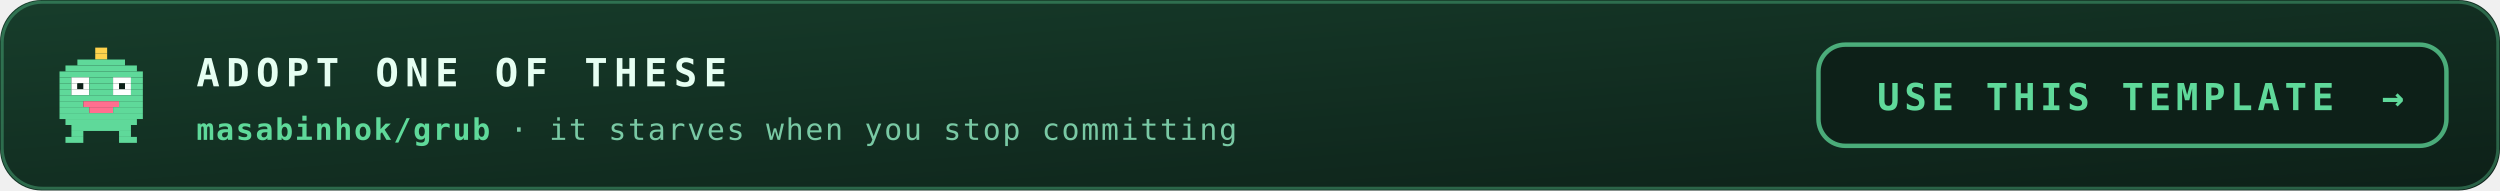
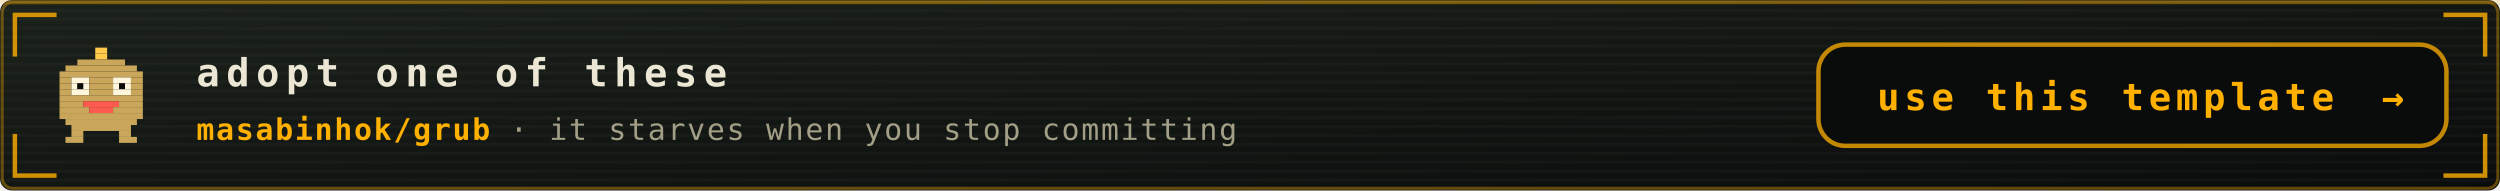
<svg xmlns="http://www.w3.org/2000/svg" viewBox="0 0 840 64" width="840" height="64" role="img" aria-labelledby="ctat ctad">
  <defs>
    <linearGradient id="ctabg" x1="0" y1="0" x2="1" y2="1">
-       <stop offset="0" stop-color="#173d2b" />
-       <stop offset="1" stop-color="#0d2018" />
+       <stop offset="0" stop-color="#1b211b" />
+       <stop offset="1" stop-color="#0a0c0b" />
    </linearGradient>
  </defs>
  <style>
    .mono{font-family:ui-monospace,SFMono-Regular,Menlo,Consolas,"DejaVu Sans Mono",monospace}
-     .lbl{font-size:9.5px;letter-spacing:1.6px;fill:#79c9a4}
-     .big{font-size:31px;font-weight:700;fill:#e6fff2}
-     .med{font-size:15px;font-weight:700;fill:#e6fff2}
-     .sm{font-size:11px;fill:#e6fff2}
-     .dim{font-size:11px;fill:#79c9a4}
+     .lbl{font-size:9.5px;letter-spacing:1.6px;fill:#a39f86}
+     .big{font-size:31px;font-weight:700;fill:#ece6d4}
+     .med{font-size:15px;font-weight:700;fill:#ece6d4}
+     .sm{font-size:11px;fill:#ece6d4}
+     .dim{font-size:11px;fill:#a39f86}
    
    .pulse{animation:pulse 3.4s ease-in-out infinite}
    @keyframes pulse{0%,100%{opacity:1}50%{opacity:.62}}
-     .cta{font-size:13px;font-weight:700;letter-spacing:2.2px;fill:#e6fff2}
-     .ctasub{font-size:10px;letter-spacing:0.6px;fill:#79c9a4}
-     .btn{font-size:12.5px;font-weight:700;letter-spacing:1.6px;fill:#5fd99a}
-     .repo{fill:#5fd99a;font-weight:700}
+     .cta{font-size:13px;font-weight:700;letter-spacing:2.2px;fill:#ece6d4}
+     .ctasub{font-size:10px;letter-spacing:0.6px;fill:#a39f86}
+     .btn{font-size:12.5px;font-weight:700;letter-spacing:1.6px;fill:#ffb000}
+     .repo{fill:#ffb000;font-weight:700}
    
    .nudge{animation:nudge 3.6s ease-in-out infinite}
    @keyframes nudge{0%,88%,100%{transform:translateX(0)}94%{transform:translateX(4px)}}
</style>
-   <rect width="840" height="64" rx="14" fill="url(#ctabg)" />
-   <rect x="0.75" y="0.75" width="838.5" height="62.5" rx="13.5" fill="none" stroke="#5fd99a" stroke-opacity="0.35" />
+   <rect width="840" height="64" rx="4" fill="url(#ctabg)" />
+   <rect x="0.75" y="0.75" width="838.5" height="62.5" rx="3.5" fill="none" stroke="#ffb000" stroke-opacity="0.35" />
+   <defs>
+     <pattern id="ctascan" width="4" height="3" patternUnits="userSpaceOnUse">
+       <rect width="4" height="1" fill="#ffffff" opacity="0.025" />
+     </pattern>
+   </defs>
+   <rect width="840" height="64" rx="4" fill="url(#ctascan)" />
+   <rect x="0" y="0" width="840" height="1.5" fill="#ffb000" opacity="0.18">
+     <animate attributeName="y" values="0;64;64" keyTimes="0;0.6;1" dur="7s" repeatCount="indefinite" />
+   </rect>
+   <path d="M5 19V5H19M821 5H835V19M835 45V59H821M19 59H5V45" fill="none" stroke="#ffb000" stroke-width="1.5" stroke-opacity="0.8" />
  <g transform="translate(18 16)">
-     <rect x="14" y="0" width="4" height="2" fill="#ffd24c" />
-     <rect x="14" y="2" width="4" height="2" fill="#ffd24c" />
-     <rect x="8" y="4" width="16" height="2" fill="#5fd99a" />
-     <rect x="4" y="6" width="24" height="2" fill="#5fd99a" />
-     <rect x="2" y="8" width="28" height="2" fill="#5fd99a" />
-     <rect x="2" y="10" width="4" height="2" fill="#5fd99a" />
-     <rect x="6" y="10" width="6" height="2" fill="#ffffff" />
-     <rect x="12" y="10" width="8" height="2" fill="#5fd99a" />
-     <rect x="20" y="10" width="6" height="2" fill="#ffffff" />
-     <rect x="26" y="10" width="4" height="2" fill="#5fd99a" />
-     <rect x="2" y="12" width="4" height="2" fill="#5fd99a" />
-     <rect x="6" y="12" width="2" height="2" fill="#ffffff" />
-     <rect x="8" y="12" width="2" height="2" fill="#0d2018" />
-     <rect x="10" y="12" width="2" height="2" fill="#ffffff" />
-     <rect x="12" y="12" width="8" height="2" fill="#5fd99a" />
-     <rect x="20" y="12" width="2" height="2" fill="#ffffff" />
-     <rect x="22" y="12" width="2" height="2" fill="#0d2018" />
-     <rect x="24" y="12" width="2" height="2" fill="#ffffff" />
-     <rect x="26" y="12" width="4" height="2" fill="#5fd99a" />
-     <rect x="2" y="14" width="4" height="2" fill="#5fd99a" />
-     <rect x="6" y="14" width="6" height="2" fill="#ffffff" />
-     <rect x="12" y="14" width="8" height="2" fill="#5fd99a" />
-     <rect x="20" y="14" width="6" height="2" fill="#ffffff" />
-     <rect x="26" y="14" width="4" height="2" fill="#5fd99a" />
-     <rect x="2" y="16" width="28" height="2" fill="#5fd99a" />
-     <rect x="2" y="18" width="8" height="2" fill="#5fd99a" />
-     <rect x="10" y="18" width="12" height="2" fill="#ff6f8f" />
-     <rect x="22" y="18" width="8" height="2" fill="#5fd99a" />
-     <rect x="2" y="20" width="10" height="2" fill="#5fd99a" />
-     <rect x="12" y="20" width="8" height="2" fill="#ff6f8f" />
-     <rect x="20" y="20" width="10" height="2" fill="#5fd99a" />
-     <rect x="2" y="22" width="28" height="2" fill="#5fd99a" />
-     <rect x="4" y="24" width="24" height="2" fill="#5fd99a" />
-     <rect x="6" y="26" width="20" height="2" fill="#5fd99a" />
-     <rect x="6" y="28" width="4" height="2" fill="#5fd99a" />
-     <rect x="22" y="28" width="4" height="2" fill="#5fd99a" />
-     <rect x="4" y="30" width="6" height="2" fill="#5fd99a" />
-     <rect x="22" y="30" width="6" height="2" fill="#5fd99a" />
+     <rect x="14" y="0" width="4" height="2" fill="#ffc94a" />
+     <rect x="14" y="2" width="4" height="2" fill="#ffc94a" />
+     <rect x="8" y="4" width="16" height="2" fill="#c9a65a" />
+     <rect x="4" y="6" width="24" height="2" fill="#c9a65a" />
+     <rect x="2" y="8" width="28" height="2" fill="#c9a65a" />
+     <rect x="2" y="10" width="4" height="2" fill="#c9a65a" />
+     <rect x="6" y="10" width="6" height="2" fill="#fff6dc" />
+     <rect x="12" y="10" width="8" height="2" fill="#c9a65a" />
+     <rect x="20" y="10" width="6" height="2" fill="#fff6dc" />
+     <rect x="26" y="10" width="4" height="2" fill="#c9a65a" />
+     <rect x="2" y="12" width="4" height="2" fill="#c9a65a" />
+     <rect x="6" y="12" width="2" height="2" fill="#fff6dc" />
+     <rect x="8" y="12" width="2" height="2" fill="#0a0c0a" />
+     <rect x="10" y="12" width="2" height="2" fill="#fff6dc" />
+     <rect x="12" y="12" width="8" height="2" fill="#c9a65a" />
+     <rect x="20" y="12" width="2" height="2" fill="#fff6dc" />
+     <rect x="22" y="12" width="2" height="2" fill="#0a0c0a" />
+     <rect x="24" y="12" width="2" height="2" fill="#fff6dc" />
+     <rect x="26" y="12" width="4" height="2" fill="#c9a65a" />
+     <rect x="2" y="14" width="4" height="2" fill="#c9a65a" />
+     <rect x="6" y="14" width="6" height="2" fill="#fff6dc" />
+     <rect x="12" y="14" width="8" height="2" fill="#c9a65a" />
+     <rect x="20" y="14" width="6" height="2" fill="#fff6dc" />
+     <rect x="26" y="14" width="4" height="2" fill="#c9a65a" />
+     <rect x="2" y="16" width="28" height="2" fill="#c9a65a" />
+     <rect x="2" y="18" width="8" height="2" fill="#c9a65a" />
+     <rect x="10" y="18" width="12" height="2" fill="#ff5a4f" />
+     <rect x="22" y="18" width="8" height="2" fill="#c9a65a" />
+     <rect x="2" y="20" width="10" height="2" fill="#c9a65a" />
+     <rect x="12" y="20" width="8" height="2" fill="#ff5a4f" />
+     <rect x="20" y="20" width="10" height="2" fill="#c9a65a" />
+     <rect x="2" y="22" width="28" height="2" fill="#c9a65a" />
+     <rect x="4" y="24" width="24" height="2" fill="#c9a65a" />
+     <rect x="6" y="26" width="20" height="2" fill="#c9a65a" />
+     <rect x="6" y="28" width="4" height="2" fill="#c9a65a" />
+     <rect x="22" y="28" width="4" height="2" fill="#c9a65a" />
+     <rect x="4" y="30" width="6" height="2" fill="#c9a65a" />
+     <rect x="22" y="30" width="6" height="2" fill="#c9a65a" />
  </g>
-   <text class="mono cta" x="66" y="29">ADOPT ONE OF THESE</text>
+   <text class="mono cta" x="66" y="29">adopt one of these</text>
  <text class="mono ctasub" x="66" y="47">
    <tspan class="repo">masabinhok/grub</tspan> · it starves when you stop committing</text>
  <g class="pulse">
-     <rect x="611" y="15" width="211" height="34" rx="9" fill="#0d2018" stroke="#5fd99a" stroke-opacity="0.75" stroke-width="1.5" />
-     <text class="mono btn" x="707.5" y="37" text-anchor="middle">USE THIS TEMPLATE</text>
+     <rect x="611" y="15" width="211" height="34" rx="9" fill="#0a0c0b" stroke="#ffb000" stroke-opacity="0.75" stroke-width="1.5" />
+     <text class="mono btn" x="707.5" y="37" text-anchor="middle">use this template</text>
    <g class="nudge">
      <text class="mono btn" x="804" y="37" text-anchor="middle">→</text>
    </g>
  </g>
</svg>
